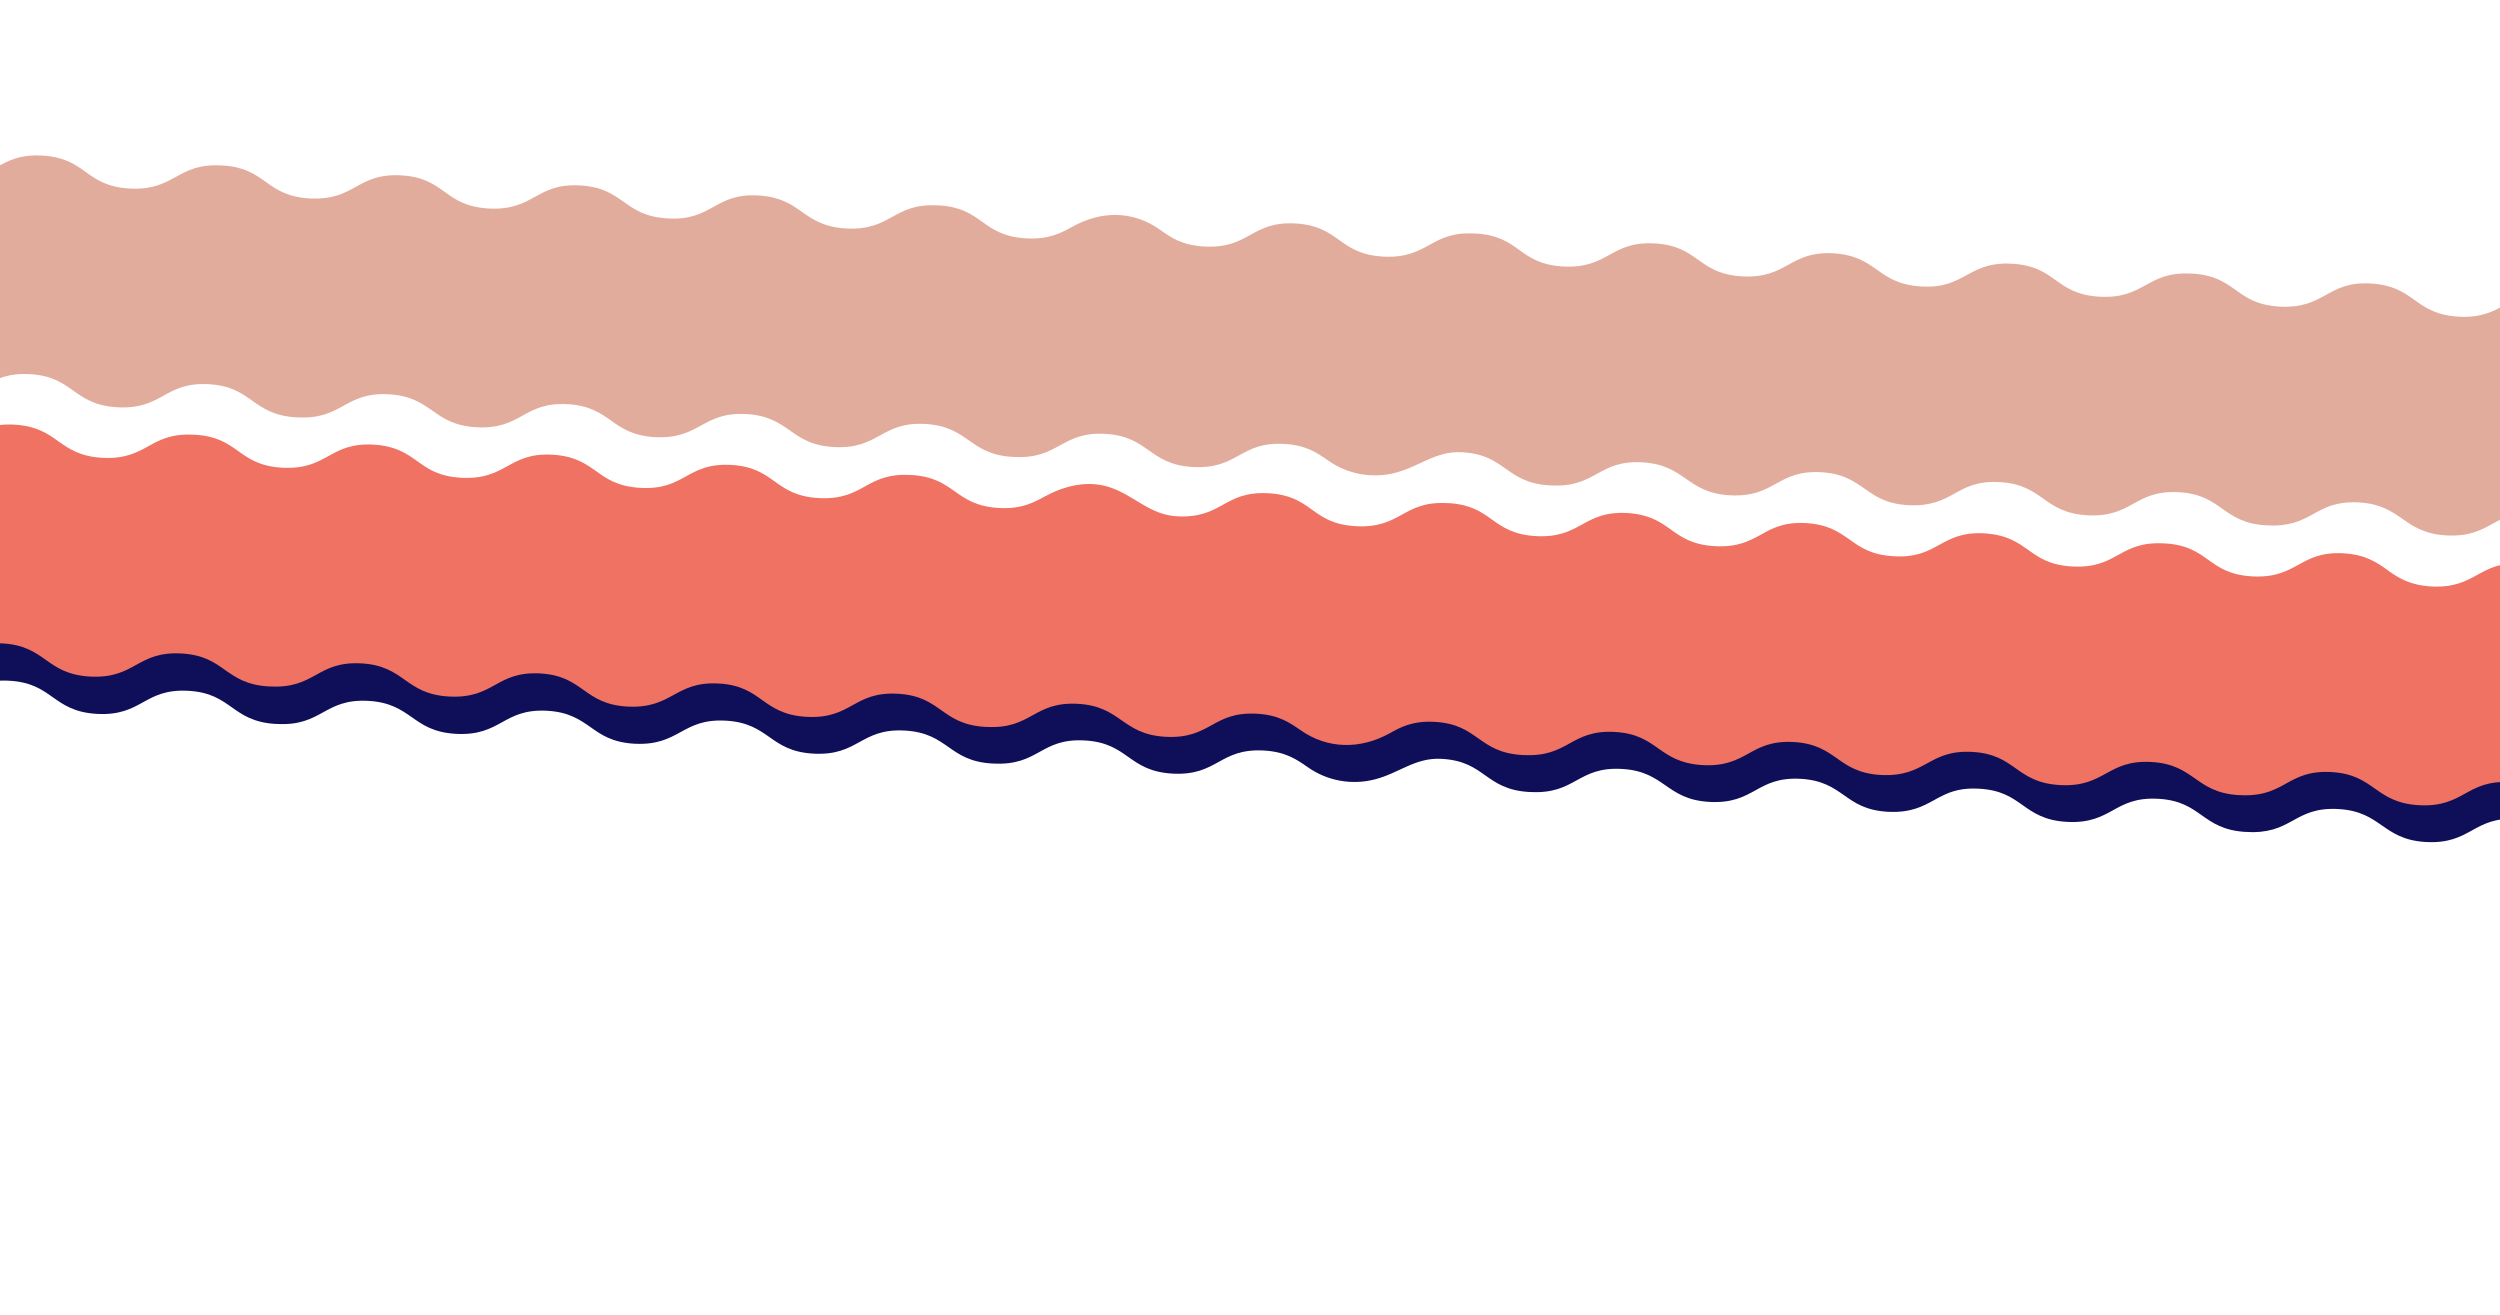
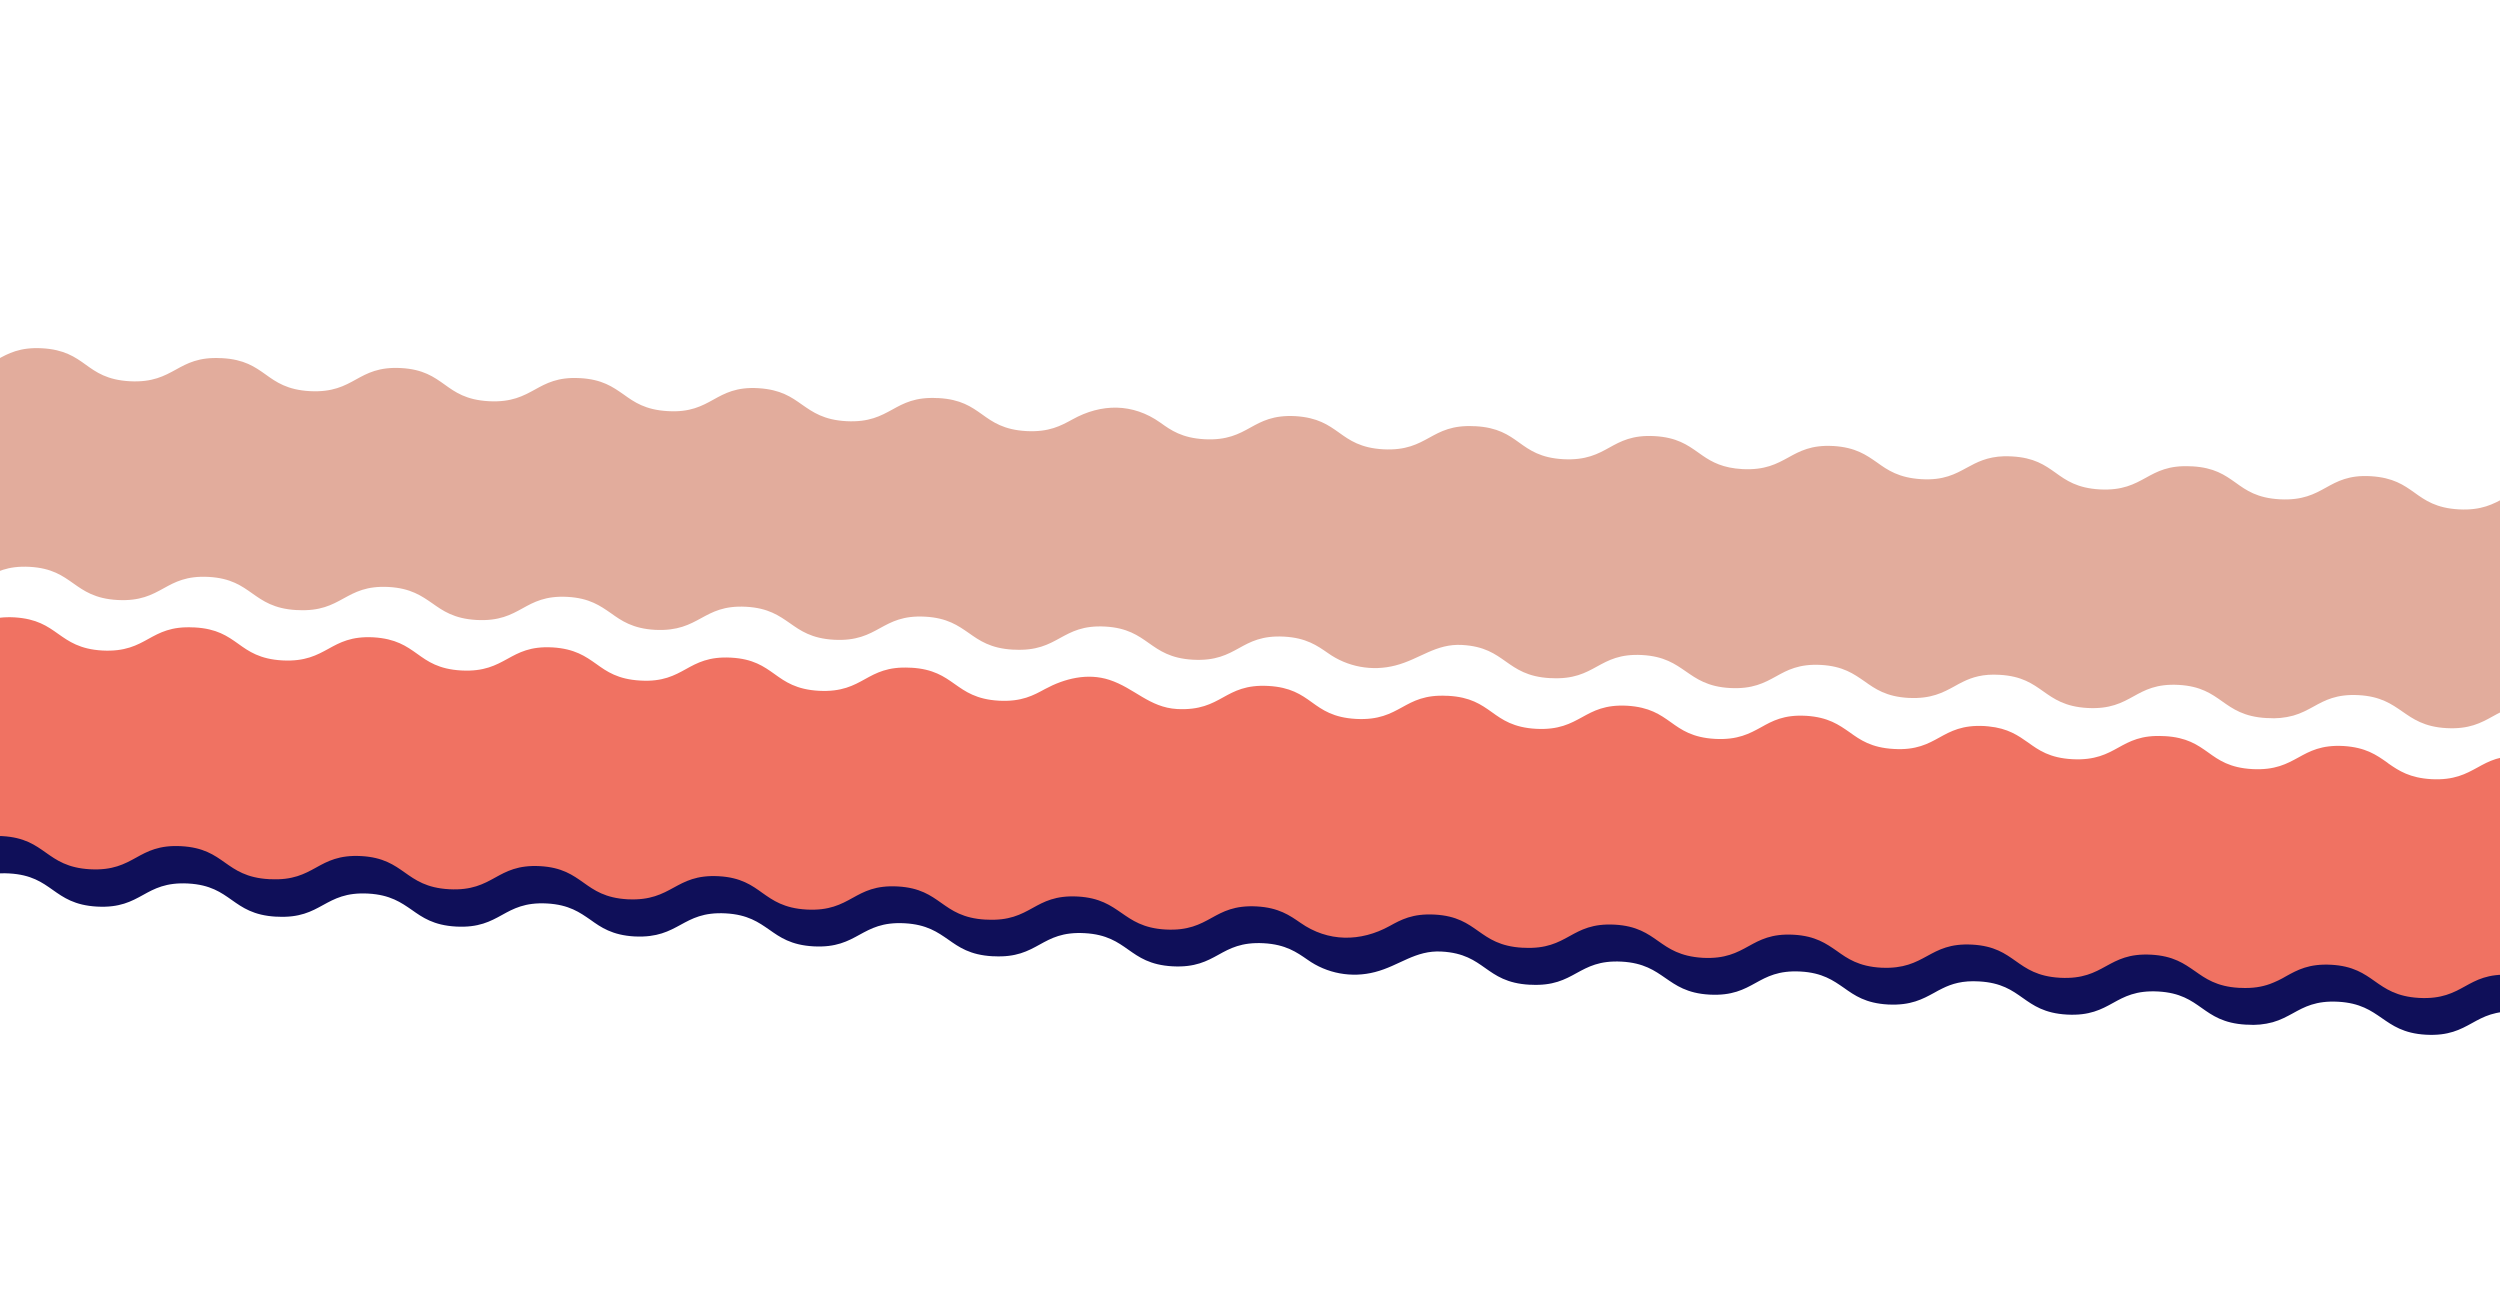
<svg xmlns="http://www.w3.org/2000/svg" version="1.1" id="Layer_1" x="0px" y="0px" viewBox="0 0 1440 757" style="enable-background:new 0 0 1440 757;" xml:space="preserve">
  <style type="text/css">
	.st0{fill:#0F0F59;}
	.st1{fill:#F07262;}
	.st2{fill:#E2AC9C;}
</style>
-   <path class="st0" d="M1431.1,353.1c-6.6,3.6-13.4,7.4-26.5,6.7c-13-0.7-19.4-5.2-25.5-9.6c-6.2-4.4-12.3-8.7-25.1-9.5  s-19.5,3-26,6.6s-13.4,7.4-26.5,6.7c-13-0.7-19.4-5.2-25.5-9.6s-12.3-8.7-25.1-9.4h-0.6c-12.8-0.7-19.5,3-26,6.6  c-6.6,3.6-13.4,7.4-26.5,6.7s-19.4-5.2-25.5-9.6c-6.2-4.4-12.3-8.7-25.1-9.4c-1.6-0.1-3.1-0.1-4.5-0.1c-9.9,0.3-15.8,3.5-21.5,6.6  c-6.6,3.6-13.4,7.4-26.3,6.6c-12.9-0.7-19.3-5.2-25.4-9.6c-6.2-4.3-12.3-8.7-25.1-9.5h-0.1h-0.1c-12.6-0.7-19.3,3-25.8,6.6  c-6.6,3.6-13.4,7.4-26.5,6.7c-11.1-0.6-17.4-4-22.8-7.7c-0.9-0.6-1.8-1.3-2.7-1.9c-6.1-4.3-12.3-8.7-25.1-9.4s-19.5,3-26,6.6  s-13.4,7.4-26.5,6.7c-13-0.7-19.4-5.2-25.5-9.6c-6.2-4.4-12.3-8.7-25.1-9.4h-0.6c-12.8-0.7-19.5,3-26,6.6  c-6.6,3.6-13.4,7.4-26.5,6.7c-13-0.7-19.4-5.2-25.5-9.6c-6.2-4.4-12.3-8.7-25.1-9.5s-19.5,3-26,6.6s-13.4,7.4-26.4,6.7  c-13-0.7-19.4-5.2-25.5-9.6c-15.8-11.2-33.9-11.1-50.6-1.8c-6.6,3.6-13.4,7.4-26.5,6.7c-13-0.7-19.4-5.2-25.5-9.6  c-6.2-4.4-12.3-8.7-25.1-9.4h-0.6c-12.8-0.7-19.5,3-26,6.6c-6.6,3.6-13.4,7.4-26.5,6.7c-13-0.7-19.3-5.2-25.5-9.5  c-6.2-4.4-12.3-8.7-25.1-9.5c-12.8-0.7-19.5,3-26,6.6s-13.4,7.4-26.3,6.6c-12.9-0.7-19.3-5.2-25.4-9.6s-12.3-8.7-25.1-9.4h-0.1h-0.1  c-12.6-0.7-19.3,3-25.8,6.6c-6.6,3.6-13.4,7.4-26.5,6.7c-13-0.7-19.4-5.2-25.5-9.6c-6.2-4.4-12.3-8.8-25.1-9.5s-19.5,3-26,6.6  s-13.4,7.4-26.5,6.7c-13-0.7-19.4-5.2-25.5-9.6c-6.2-4.4-12.3-8.7-25.1-9.4h-0.6c-12.8-0.7-19.5,3-26,6.6  c-6.6,3.6-13.4,7.4-26.5,6.7c-13-0.7-19.4-5.2-25.5-9.6c-6.2-4.4-12.4-8.7-25.1-9.4c-12.8-0.7-19.5,3-26,6.6  c-6.6,3.6-13.4,7.4-26.5,6.7c-13-0.7-19.4-5.2-25.5-9.6c-3.4-2.5-7-4.9-11.7-6.8L-61,402.6c4.4,1.7,9.1,2.6,13.8,2.8  c13,0.7,19.8-3,26.5-6.7s13.2-7.3,26-6.6c12.8,0.7,19,5.2,25.1,9.5s12.5,8.9,25.5,9.6s19.8-3,26.5-6.7c6.5-3.6,13.2-7.3,26-6.6  c12.8,0.7,19,5.2,25.1,9.5c6.1,4.3,12.5,8.9,25.5,9.6h0.6c13,0.7,19.8-3,26.5-6.7c6.6-3.6,13.2-7.3,26-6.6l0,0  c12.7,0.7,19,5.2,25.1,9.4c6.1,4.3,12.5,8.9,25.5,9.6l0,0c13,0.7,19.8-3,26.5-6.7c6.5-3.6,13.2-7.3,25.9-6.6  c12.7,0.7,18.9,5.2,25,9.4c6,4.3,12.5,8.9,25.5,9.6h0.1h0.1l0,0c12.8,0.6,19.6-3.1,26.2-6.7s13.2-7.3,26-6.6  c12.8,0.7,19,5.2,25.1,9.4c6.1,4.3,12.5,8.9,25.5,9.6s19.8-3,26.5-6.7c6.6-3.6,13.2-7.3,26-6.6c12.8,0.7,19,5.2,25.1,9.4  c6.1,4.3,12.5,8.9,25.5,9.6h0.6c13,0.7,19.8-3,26.5-6.7s13.2-7.3,26-6.6l0,0c12.7,0.7,19,5.2,25.1,9.5s12.5,8.9,25.5,9.6l0,0  c13,0.7,19.8-3,26.5-6.7c6.5-3.6,13.2-7.3,26-6.6l0,0c12.7,0.7,19,5.2,25.1,9.4c11.3,8.1,25.6,10.7,39,7.2  c14-3.6,23.2-12.7,38.4-11.8c12.8,0.7,19,5.2,25.1,9.5s12.5,8.9,25.5,9.6h0.6c13,0.7,19.8-3,26.5-6.7c6.6-3.6,13.2-7.3,26-6.6l0,0  c12.7,0.7,19,5.2,25.1,9.4s12.5,8.9,25.5,9.6l0,0c13,0.7,19.8-3,26.5-6.7c6.5-3.6,13.2-7.3,25.9-6.6c12.7,0.7,18.9,5.2,25,9.4  c6.2,4.4,12.5,8.9,25.5,9.6h0.1h0.1l0,0c12.8,0.6,19.6-3.1,26.2-6.7c1.6-0.9,3.2-1.8,4.9-2.6c5.3-2.6,11.5-4.6,21.1-4  c12.8,0.7,19,5.2,25.1,9.5s12.5,8.9,25.5,9.6s19.8-3,26.5-6.7c6.5-3.6,13.2-7.3,26-6.6c12.8,0.7,19,5.2,25.1,9.5s12.5,8.9,25.5,9.6  h0.6c5,0.4,10-0.1,14.8-1.4c4.6-1.3,8.2-3.3,11.7-5.2c6.5-3.6,13.2-7.3,26-6.6l0,0c12.7,0.7,19,5.2,25.1,9.4s12.5,8.9,25.5,9.6l0,0  c13,0.7,19.8-3,26.5-6.7s13.2-7.3,26-6.6l0,0c1.8,0.1,3.6,0.3,5.3,0.6l-14.5-124.5C1437.5,349.7,1434.2,351.2,1431.1,353.1z" />
-   <path class="st1" d="M1453,324.5c-12.8-0.7-19.5,3-26,6.6c-6.6,3.6-13.4,7.4-26.5,6.7c-12.4-0.7-18.7-4.8-24.6-8.9l-0.9-0.7  c-6.1-4.3-12.3-8.7-25.1-9.5c-12.8-0.7-19.5,3-26,6.6c-6.6,3.6-13.4,7.4-26.5,6.7s-19.4-5.2-25.5-9.6c-6.2-4.4-12.3-8.7-25.1-9.4  h-0.6c-12.8-0.7-19.5,3-26,6.6s-13.4,7.4-26.5,6.7s-19.4-5.2-25.5-9.6c-5.7-4-11.6-8.2-22.8-9.3c-0.7-0.1-1.5-0.1-2.3-0.2  c-12.8-0.7-19.5,3-26,6.6s-13.4,7.4-26.3,6.6c-12.9-0.7-19.3-5.2-25.4-9.6c-6.2-4.3-12.3-8.7-25.1-9.5h-0.1h-0.1  c-12.6-0.7-19.3,3-25.7,6.6c-6.6,3.6-13.4,7.4-26.5,6.7c-13-0.7-19.4-5.2-25.5-9.6c-6.2-4.4-12.3-8.7-25.1-9.5  c-12.8-0.7-19.5,3-26,6.6c-6.6,3.6-13.4,7.4-26.5,6.7c-13-0.7-19.4-5.2-25.5-9.6c-6.2-4.4-12.3-8.7-25.1-9.4c-0.2,0-0.4,0-0.6,0  c-12.8-0.7-19.5,3-26,6.6c-6.6,3.6-13.4,7.4-26.5,6.7s-19.4-5.2-25.5-9.6s-12.3-8.7-25.1-9.4s-19.5,3-26,6.6s-13.4,7.4-26.5,6.7  c-16-0.9-24.6-12.1-39-16.8c-12.6-4.1-25.8-0.8-37.1,5.3c-6.6,3.6-13.4,7.4-26.5,6.7c-13-0.7-19.4-5.3-25.5-9.6s-12.3-8.7-25.1-9.4  h-0.6c-12.8-0.7-19.5,3-26,6.6s-13.4,7.4-26.5,6.7c-13-0.7-19.4-5.2-25.5-9.6c-6.2-4.4-12.3-8.8-25.1-9.5c-12.8-0.7-19.5,3-26,6.6  s-13.4,7.4-26.3,6.6c-12.9-0.7-19.3-5.2-25.4-9.6c-6.1-4.3-12.3-8.7-25.1-9.5h-0.1h-0.1c-12.6-0.7-19.3,3-25.8,6.6  c-6.6,3.6-13.4,7.4-26.5,6.7s-19.4-5.2-25.5-9.6c-6.2-4.4-12.3-8.7-25.1-9.5c-12.8-0.7-19.5,3-26,6.6c-6.6,3.6-13.4,7.4-26.5,6.7  c-13-0.7-19.4-5.2-25.5-9.6c-6.2-4.4-12.3-8.7-25.1-9.4h-0.6c-12.8-0.7-19.5,3-26,6.6s-13.4,7.4-26.5,6.7c-13-0.7-19.4-5.3-25.5-9.6  c-6.2-4.4-12.3-8.7-25.1-9.5c-12.8-0.7-19.5,3-26,6.6c-6,3.3-12.2,6.7-23.1,6.8l14.1,120.3l1.9-1.1c6.5-3.6,13.2-7.3,26-6.6  s19,5.2,25.1,9.5s12.5,8.9,25.5,9.6s19.8-3,26.5-6.7c6.5-3.6,13.2-7.3,26-6.6c12.8,0.7,19,5.1,25.1,9.4c6.1,4.3,12.5,8.9,25.5,9.6  h0.6c13,0.7,19.8-3,26.5-6.7c6.5-3.6,13.2-7.3,26-6.6l0,0c12.7,0.7,19,5.2,25.1,9.5s12.5,8.9,25.5,9.6l0,0c13,0.7,19.8-3,26.5-6.7  c6.5-3.6,13.2-7.3,25.9-6.6c12.7,0.7,18.9,5.2,25,9.5c6.2,4.4,12.5,8.9,25.5,9.6h0.1h0.1l0,0c12.8,0.6,19.6-3.1,26.2-6.7  s13.2-7.3,26-6.6s19.1,5.3,25.1,9.6c6.1,4.3,12.5,8.9,25.5,9.6s19.8-3,26.5-6.7s13.2-7.3,26-6.6s19,5.2,25.1,9.5s12.5,8.9,25.5,9.6  h0.6c13,0.7,19.8-3,26.5-6.7c6.5-3.6,13.2-7.3,26-6.6l0,0c12.7,0.7,19,5.2,25.1,9.4s12.5,8.9,25.5,9.6l0,0c13,0.7,19.8-3,26.5-6.7  c6.5-3.6,13.2-7.3,26-6.6l0,0c12.7,0.7,19,5.2,25.1,9.4c15.9,11.2,34.7,11.1,51.4,1.9c6.5-3.6,13.2-7.3,26-6.6s19,5.2,25.1,9.5  s12.5,8.9,25.5,9.6h0.6c13,0.7,19.8-3,26.5-6.7c6.5-3.6,13.2-7.3,26-6.6l0,0c12.7,0.7,19,5.2,25.1,9.5s12.5,8.8,25.5,9.6l0,0  c13,0.7,19.8-3,26.5-6.7c6.5-3.6,13.2-7.3,25.9-6.6c12.7,0.7,18.9,5.2,25,9.4c6,4.3,12.5,8.9,25.5,9.6h0.1h0.1l0,0  c12.8,0.6,19.6-3.1,26.2-6.7s13.2-7.3,26-6.6c12.8,0.7,19,5.2,25.1,9.5s12.5,8.9,25.5,9.6s19.8-3,26.5-6.7c6.6-3.6,13.2-7.3,26-6.6  c12.8,0.7,19,5.2,25.1,9.4c6.1,4.3,12.6,9,25.5,9.7h0.6c7.3,0.4,12.6-0.6,17.1-2.2c3.2-1.2,6.4-2.7,9.4-4.5c6.5-3.6,13.2-7.3,26-6.6  l0,0c12.7,0.7,19,5.2,25.1,9.5s12.6,8.9,25.5,9.6l0,0c13,0.7,19.8-3,26.5-6.7c6.5-3.6,13.2-7.3,26-6.6l0,0c12.7,0.7,19,5.2,25.1,9.5  c5.4,3.8,11,7.8,21,9.2l-16-136.6C1470.6,328.7,1464.3,325.1,1453,324.5z" />
-   <path class="st2" d="M1442.8,175.7c-6.6,3.6-13.4,7.4-26.5,6.7c-13-0.7-19.4-5.2-25.5-9.6c-6.2-4.4-12.3-8.7-25.1-9.5  s-19.5,3-26,6.6s-13.4,7.4-26.5,6.7s-19.4-5.2-25.5-9.6c-6.2-4.4-12.3-8.7-25.1-9.4h-0.6c-12.8-0.7-19.5,3-26,6.6  c-6.6,3.6-13.4,7.4-26.5,6.7c-13-0.7-19.4-5.2-25.5-9.6c-6.2-4.4-12.3-8.7-25.1-9.4c-1.6-0.1-3.1-0.1-4.5-0.1  c-9.9,0.3-15.8,3.5-21.5,6.6c-6.6,3.6-13.4,7.4-26.3,6.6s-19.3-5.2-25.4-9.6c-6.2-4.3-12.3-8.7-25.1-9.5h-0.1h-0.1  c-12.6-0.7-19.3,3-25.8,6.6c-6.6,3.6-13.4,7.4-26.5,6.7c-11.1-0.6-17.4-4-22.8-7.7c-0.9-0.6-1.8-1.3-2.7-1.9  c-6.1-4.3-12.3-8.7-25.1-9.4s-19.5,3-26,6.6s-13.4,7.4-26.5,6.7s-19.4-5.2-25.5-9.6s-12.3-8.7-25.1-9.4h-0.6  c-12.8-0.7-19.5,3-26,6.6c-6.6,3.6-13.4,7.4-26.5,6.7c-13-0.7-19.4-5.2-25.5-9.6c-6.2-4.4-12.3-8.7-25.1-9.5  c-12.8-0.7-19.5,3-26,6.6s-13.4,7.4-26.4,6.7s-19.4-5.2-25.5-9.6c-15.8-11.2-33.9-11.1-50.6-1.8c-6.6,3.6-13.4,7.4-26.5,6.7  c-13-0.7-19.4-5.2-25.5-9.6c-6.2-4.4-12.3-8.7-25.1-9.4H540c-12.8-0.7-19.5,3-26,6.6c-6.6,3.6-13.4,7.4-26.5,6.7  c-13-0.7-19.3-5.2-25.5-9.5c-6.2-4.4-12.3-8.7-25.1-9.5s-19.5,3-26,6.6s-13.4,7.4-26.3,6.6c-12.9-0.7-19.3-5.2-25.4-9.6  c-6.2-4.3-12.3-8.7-25.1-9.4H334h-0.1c-12.6-0.7-19.3,3-25.8,6.6c-6.6,3.6-13.4,7.4-26.5,6.7s-19.4-5.2-25.5-9.6  c-6.2-4.4-12.3-8.8-25.1-9.5s-19.5,3-26,6.6s-13.4,7.4-26.5,6.7c-13-0.7-19.4-5.2-25.5-9.6c-6.2-4.4-12.3-8.7-25.1-9.4h-0.6  c-12.8-0.7-19.5,3-26,6.6c-6.6,3.6-13.4,7.4-26.5,6.7s-19.4-5.2-25.5-9.6s-12.4-8.7-25.1-9.4c-12.8-0.7-19.5,3-26,6.6  c-6.6,3.6-13.4,7.4-26.5,6.7s-19.4-5.2-25.5-9.6c-3.4-2.5-7-4.9-11.7-6.8L-49.2,226c4.4,1.7,9.1,2.6,13.8,2.8  c13,0.7,19.8-3,26.5-6.7c6.6-3.6,13.2-7.3,26-6.6s19,5.2,25.1,9.5s12.5,8.9,25.5,9.6c13,0.7,19.8-3,26.5-6.7  c6.5-3.6,13.2-7.3,26-6.6s19,5.2,25.1,9.5s12.5,8.9,25.5,9.6h0.6c13,0.7,19.8-3,26.5-6.7c6.6-3.6,13.2-7.3,26-6.6l0,0  c12.7,0.7,19,5.2,25.1,9.4c6.1,4.3,12.5,8.9,25.5,9.6l0,0c13,0.7,19.8-3,26.5-6.7c6.5-3.6,13.2-7.3,25.9-6.6  c12.7,0.7,18.9,5.2,25,9.4c6,4.3,12.5,8.9,25.5,9.6h0.1h0.1l0,0c12.8,0.6,19.6-3.1,26.2-6.7c6.6-3.6,13.2-7.3,26-6.6  s19,5.2,25.1,9.4c6.1,4.3,12.5,8.9,25.5,9.6c13,0.7,19.8-3,26.5-6.7c6.6-3.6,13.2-7.3,26-6.6s19,5.2,25.1,9.4  c6.1,4.3,12.5,8.9,25.5,9.6h0.6c13,0.7,19.8-3,26.5-6.7c6.6-3.6,13.2-7.3,26-6.6l0,0c12.7,0.7,19,5.2,25.1,9.5  c6.1,4.3,12.5,8.9,25.5,9.6l0,0c13,0.7,19.8-3,26.5-6.7c6.5-3.6,13.2-7.3,26-6.6l0,0c12.7,0.7,19,5.2,25.1,9.4  c11.3,8.1,25.6,10.7,39,7.2c14-3.6,23.2-12.7,38.4-11.8c12.8,0.7,19,5.2,25.1,9.5s12.5,8.9,25.5,9.6h0.6c13,0.7,19.8-3,26.5-6.7  c6.6-3.6,13.2-7.3,26-6.6l0,0c12.7,0.7,19,5.2,25.1,9.4s12.5,8.9,25.5,9.6l0,0c13,0.7,19.8-3,26.5-6.7c6.5-3.6,13.2-7.3,25.9-6.6  c12.7,0.7,18.9,5.2,25,9.4c6.2,4.4,12.5,8.9,25.5,9.6h0.1h0.1l0,0c12.8,0.6,19.6-3.1,26.2-6.7c1.6-0.9,3.2-1.8,4.9-2.6  c5.3-2.6,11.5-4.6,21.1-4c12.8,0.7,19,5.2,25.1,9.5s12.5,8.9,25.5,9.6s19.8-3,26.5-6.7c6.5-3.6,13.2-7.3,26-6.6  c12.8,0.7,19,5.2,25.1,9.5s12.5,8.9,25.5,9.6h0.6c5,0.4,10-0.1,14.8-1.4c4.6-1.3,8.2-3.3,11.7-5.2c6.5-3.6,13.2-7.3,26-6.6l0,0  c12.7,0.7,19,5.2,25.1,9.4s12.5,8.9,25.5,9.6l0,0c13,0.7,19.8-3,26.5-6.7s13.2-7.3,26-6.6l0,0c1.8,0.1,3.6,0.3,5.3,0.6l-14.5-124.5  C1449.2,172.4,1445.9,173.9,1442.8,175.7z" />
+   <path class="st0" d="M1431.1,464.1c-6.6,3.6-13.4,7.4-26.5,6.7c-13-0.7-19.4-5.2-25.5-9.6c-6.2-4.4-12.3-8.7-25.1-9.5  s-19.5,3-26,6.6s-13.4,7.4-26.5,6.7c-13-0.7-19.4-5.2-25.5-9.6s-12.3-8.7-25.1-9.4h-0.6c-12.8-0.7-19.5,3-26,6.6  c-6.6,3.6-13.4,7.4-26.5,6.7s-19.4-5.2-25.5-9.6c-6.2-4.4-12.3-8.7-25.1-9.4c-1.6-0.1-3.1-0.1-4.5-0.1c-9.9,0.3-15.8,3.5-21.5,6.6  c-6.6,3.6-13.4,7.4-26.3,6.6c-12.9-0.7-19.3-5.2-25.4-9.6c-6.2-4.3-12.3-8.7-25.1-9.5h-0.1h-0.1c-12.6-0.7-19.3,3-25.8,6.6  c-6.6,3.6-13.4,7.4-26.5,6.7c-11.1-0.6-17.4-4-22.8-7.7c-0.9-0.6-1.8-1.3-2.7-1.9c-6.1-4.3-12.3-8.7-25.1-9.4s-19.5,3-26,6.6  s-13.4,7.4-26.5,6.7c-13-0.7-19.4-5.2-25.5-9.6c-6.2-4.4-12.3-8.7-25.1-9.4h-0.6c-12.8-0.7-19.5,3-26,6.6  c-6.6,3.6-13.4,7.4-26.5,6.7c-13-0.7-19.4-5.2-25.5-9.6c-6.2-4.4-12.3-8.7-25.1-9.5s-19.5,3-26,6.6s-13.4,7.4-26.4,6.7  c-13-0.7-19.4-5.2-25.5-9.6c-15.8-11.2-33.9-11.1-50.6-1.8c-6.6,3.6-13.4,7.4-26.5,6.7c-13-0.7-19.4-5.2-25.5-9.6  c-6.2-4.4-12.3-8.7-25.1-9.4h-0.6c-12.8-0.7-19.5,3-26,6.6c-6.6,3.6-13.4,7.4-26.5,6.7c-13-0.7-19.3-5.2-25.5-9.5  c-6.2-4.4-12.3-8.7-25.1-9.5c-12.8-0.7-19.5,3-26,6.6s-13.4,7.4-26.3,6.6c-12.9-0.7-19.3-5.2-25.4-9.6s-12.3-8.7-25.1-9.4h-0.1h-0.1  c-12.6-0.7-19.3,3-25.8,6.6c-6.6,3.6-13.4,7.4-26.5,6.7c-13-0.7-19.4-5.2-25.5-9.6c-6.2-4.4-12.3-8.8-25.1-9.5s-19.5,3-26,6.6  s-13.4,7.4-26.5,6.7c-13-0.7-19.4-5.2-25.5-9.6c-6.2-4.4-12.3-8.7-25.1-9.4h-0.6c-12.8-0.7-19.5,3-26,6.6  c-6.6,3.6-13.4,7.4-26.5,6.7c-13-0.7-19.4-5.2-25.5-9.6c-6.2-4.4-12.4-8.7-25.1-9.4c-12.8-0.7-19.5,3-26,6.6  c-6.6,3.6-13.4,7.4-26.5,6.7c-13-0.7-19.4-5.2-25.5-9.6c-3.4-2.5-7-4.9-11.7-6.8L-61,513.6c4.4,1.7,9.1,2.6,13.8,2.8  c13,0.7,19.8-3,26.5-6.7s13.2-7.3,26-6.6c12.8,0.7,19,5.2,25.1,9.5c6.1,4.3,12.5,8.9,25.5,9.6s19.8-3,26.5-6.7  c6.5-3.6,13.2-7.3,26-6.6c12.8,0.7,19,5.2,25.1,9.5c6.1,4.3,12.5,8.9,25.5,9.6h0.6c13,0.7,19.8-3,26.5-6.7c6.6-3.6,13.2-7.3,26-6.6  l0,0c12.7,0.7,19,5.2,25.1,9.4c6.1,4.3,12.5,8.9,25.5,9.6l0,0c13,0.7,19.8-3,26.5-6.7c6.5-3.6,13.2-7.3,25.9-6.6  c12.7,0.7,18.9,5.2,25,9.4c6,4.3,12.5,8.9,25.5,9.6h0.1h0.1l0,0c12.8,0.6,19.6-3.1,26.2-6.7c6.6-3.6,13.2-7.3,26-6.6  c12.8,0.7,19,5.2,25.1,9.4c6.1,4.3,12.5,8.9,25.5,9.6s19.8-3,26.5-6.7c6.6-3.6,13.2-7.3,26-6.6s19,5.2,25.1,9.4  c6.1,4.3,12.5,8.9,25.5,9.6h0.6c13,0.7,19.8-3,26.5-6.7s13.2-7.3,26-6.6l0,0c12.7,0.7,19,5.2,25.1,9.5s12.5,8.9,25.5,9.6l0,0  c13,0.7,19.8-3,26.5-6.7c6.5-3.6,13.2-7.3,26-6.6l0,0c12.7,0.7,19,5.2,25.1,9.4c11.3,8.1,25.6,10.7,39,7.2  c14-3.6,23.2-12.7,38.4-11.8c12.8,0.7,19,5.2,25.1,9.5s12.5,8.9,25.5,9.6h0.6c13,0.7,19.8-3,26.5-6.7c6.6-3.6,13.2-7.3,26-6.6l0,0  c12.7,0.7,19,5.2,25.1,9.4c6.1,4.2,12.5,8.9,25.5,9.6l0,0c13,0.7,19.8-3,26.5-6.7c6.5-3.6,13.2-7.3,25.9-6.6  c12.7,0.7,18.9,5.2,25,9.4c6.2,4.4,12.5,8.9,25.5,9.6h0.1h0.1l0,0c12.8,0.6,19.6-3.1,26.2-6.7c1.6-0.9,3.2-1.8,4.9-2.6  c5.3-2.6,11.5-4.6,21.1-4c12.8,0.7,19,5.2,25.1,9.5s12.5,8.9,25.5,9.6s19.8-3,26.5-6.7c6.5-3.6,13.2-7.3,26-6.6s19,5.2,25.1,9.5  s12.5,8.9,25.5,9.6h0.6c5,0.4,10-0.1,14.8-1.4c4.6-1.3,8.2-3.3,11.7-5.2c6.5-3.6,13.2-7.3,26-6.6l0,0c12.7,0.7,19,5.2,25.1,9.4  c6.1,4.2,12.5,8.9,25.5,9.6l0,0c13,0.7,19.8-3,26.5-6.7s13.2-7.3,26-6.6l0,0c1.8,0.1,3.6,0.3,5.3,0.6l-14.5-124.5  C1437.5,460.7,1434.2,462.2,1431.1,464.1z" />
+   <path class="st1" d="M1453,435.5c-12.8-0.7-19.5,3-26,6.6c-6.6,3.6-13.4,7.4-26.5,6.7c-12.4-0.7-18.7-4.8-24.6-8.9l-0.9-0.7  c-6.1-4.3-12.3-8.7-25.1-9.5c-12.8-0.7-19.5,3-26,6.6c-6.6,3.6-13.4,7.4-26.5,6.7s-19.4-5.2-25.5-9.6c-6.2-4.4-12.3-8.7-25.1-9.4  h-0.6c-12.8-0.7-19.5,3-26,6.6s-13.4,7.4-26.5,6.7s-19.4-5.2-25.5-9.6c-5.7-4-11.6-8.2-22.8-9.3c-0.7-0.1-1.5-0.1-2.3-0.2  c-12.8-0.7-19.5,3-26,6.6s-13.4,7.4-26.3,6.6c-12.9-0.7-19.3-5.2-25.4-9.6c-6.2-4.3-12.3-8.7-25.1-9.5h-0.1h-0.1  c-12.6-0.7-19.3,3-25.7,6.6c-6.6,3.6-13.4,7.4-26.5,6.7c-13-0.7-19.4-5.2-25.5-9.6c-6.2-4.4-12.3-8.7-25.1-9.5  c-12.8-0.7-19.5,3-26,6.6c-6.6,3.6-13.4,7.4-26.5,6.7c-13-0.7-19.4-5.2-25.5-9.6c-6.2-4.4-12.3-8.7-25.1-9.4c-0.2,0-0.4,0-0.6,0  c-12.8-0.7-19.5,3-26,6.6c-6.6,3.6-13.4,7.4-26.5,6.7s-19.4-5.2-25.5-9.6s-12.3-8.7-25.1-9.4s-19.5,3-26,6.6s-13.4,7.4-26.5,6.7  c-16-0.9-24.6-12.1-39-16.8c-12.6-4.1-25.8-0.8-37.1,5.3c-6.6,3.6-13.4,7.4-26.5,6.7c-13-0.7-19.4-5.3-25.5-9.6s-12.3-8.7-25.1-9.4  h-0.6c-12.8-0.7-19.5,3-26,6.6s-13.4,7.4-26.5,6.7c-13-0.7-19.4-5.2-25.5-9.6c-6.2-4.4-12.3-8.8-25.1-9.5c-12.8-0.7-19.5,3-26,6.6  s-13.4,7.4-26.3,6.6c-12.9-0.7-19.3-5.2-25.4-9.6c-6.1-4.3-12.3-8.7-25.1-9.5h-0.1h-0.1c-12.6-0.7-19.3,3-25.8,6.6  c-6.6,3.6-13.4,7.4-26.5,6.7s-19.4-5.2-25.5-9.6c-6.2-4.4-12.3-8.7-25.1-9.5c-12.8-0.7-19.5,3-26,6.6c-6.6,3.6-13.4,7.4-26.5,6.7  c-13-0.7-19.4-5.2-25.5-9.6c-6.2-4.4-12.3-8.7-25.1-9.4h-0.6c-12.8-0.7-19.5,3-26,6.6s-13.4,7.4-26.5,6.7c-13-0.7-19.4-5.3-25.5-9.6  c-6.2-4.4-12.3-8.7-25.1-9.5c-12.8-0.7-19.5,3-26,6.6c-6,3.3-12.2,6.7-23.1,6.8l14.1,120.3l1.9-1.1c6.5-3.6,13.2-7.3,26-6.6  s19,5.2,25.1,9.5s12.5,8.9,25.5,9.6s19.8-3,26.5-6.7c6.5-3.6,13.2-7.3,26-6.6c12.8,0.7,19,5.1,25.1,9.4c6.1,4.3,12.5,8.9,25.5,9.6  h0.6c13,0.7,19.8-3,26.5-6.7c6.5-3.6,13.2-7.3,26-6.6l0,0c12.7,0.7,19,5.2,25.1,9.5s12.5,8.9,25.5,9.6l0,0c13,0.7,19.8-3,26.5-6.7  c6.5-3.6,13.2-7.3,25.9-6.6c12.7,0.7,18.9,5.2,25,9.5c6.2,4.4,12.5,8.9,25.5,9.6h0.1h0.1l0,0c12.8,0.6,19.6-3.1,26.2-6.7  s13.2-7.3,26-6.6s19.1,5.3,25.1,9.6c6.1,4.3,12.5,8.9,25.5,9.6s19.8-3,26.5-6.7s13.2-7.3,26-6.6s19,5.2,25.1,9.5s12.5,8.9,25.5,9.6  h0.6c13,0.7,19.8-3,26.5-6.7c6.5-3.6,13.2-7.3,26-6.6l0,0c12.7,0.7,19,5.2,25.1,9.4c6.1,4.2,12.5,8.9,25.5,9.6l0,0  c13,0.7,19.8-3,26.5-6.7c6.5-3.6,13.2-7.3,26-6.6l0,0c12.7,0.7,19,5.2,25.1,9.4c15.9,11.2,34.7,11.1,51.4,1.9  c6.5-3.6,13.2-7.3,26-6.6c12.8,0.7,19,5.2,25.1,9.5s12.5,8.9,25.5,9.6h0.6c13,0.7,19.8-3,26.5-6.7c6.5-3.6,13.2-7.3,26-6.6l0,0  c12.7,0.7,19,5.2,25.1,9.5s12.5,8.8,25.5,9.6l0,0c13,0.7,19.8-3,26.5-6.7c6.5-3.6,13.2-7.3,25.9-6.6c12.7,0.7,18.9,5.2,25,9.4  c6,4.3,12.5,8.9,25.5,9.6h0.1h0.1l0,0c12.8,0.6,19.6-3.1,26.2-6.7c6.6-3.6,13.2-7.3,26-6.6s19,5.2,25.1,9.5s12.5,8.9,25.5,9.6  s19.8-3,26.5-6.7c6.6-3.6,13.2-7.3,26-6.6s19,5.2,25.1,9.4c6.1,4.3,12.6,9,25.5,9.7h0.6c7.3,0.4,12.6-0.6,17.1-2.2  c3.2-1.2,6.4-2.7,9.4-4.5c6.5-3.6,13.2-7.3,26-6.6l0,0c12.7,0.7,19,5.2,25.1,9.5s12.6,8.9,25.5,9.6l0,0c13,0.7,19.8-3,26.5-6.7  c6.5-3.6,13.2-7.3,26-6.6l0,0c12.7,0.7,19,5.2,25.1,9.5c5.4,3.8,11,7.8,21,9.2l-16-136.6C1470.6,439.7,1464.3,436.1,1453,435.5z" />
+   <path class="st2" d="M1442.8,286.7c-6.6,3.6-13.4,7.4-26.5,6.7c-13-0.7-19.4-5.2-25.5-9.6c-6.2-4.4-12.3-8.7-25.1-9.5  c-12.8-0.8-19.5,3-26,6.6s-13.4,7.4-26.5,6.7c-13.1-0.7-19.4-5.2-25.5-9.6c-6.2-4.4-12.3-8.7-25.1-9.4h-0.6c-12.8-0.7-19.5,3-26,6.6  c-6.6,3.6-13.4,7.4-26.5,6.7c-13-0.7-19.4-5.2-25.5-9.6c-6.2-4.4-12.3-8.7-25.1-9.4c-1.6-0.1-3.1-0.1-4.5-0.1  c-9.9,0.3-15.8,3.5-21.5,6.6c-6.6,3.6-13.4,7.4-26.3,6.6s-19.3-5.2-25.4-9.6c-6.2-4.3-12.3-8.7-25.1-9.5h-0.1h-0.1  c-12.6-0.7-19.3,3-25.8,6.6c-6.6,3.6-13.4,7.4-26.5,6.7c-11.1-0.6-17.4-4-22.8-7.7c-0.9-0.6-1.8-1.3-2.7-1.9  c-6.1-4.3-12.3-8.7-25.1-9.4s-19.5,3-26,6.6s-13.4,7.4-26.5,6.7c-13.1-0.7-19.4-5.2-25.5-9.6s-12.3-8.7-25.1-9.4h-0.6  c-12.8-0.7-19.5,3-26,6.6c-6.6,3.6-13.4,7.4-26.5,6.7c-13-0.7-19.4-5.2-25.5-9.6c-6.2-4.4-12.3-8.7-25.1-9.5  c-12.8-0.7-19.5,3-26,6.6s-13.4,7.4-26.4,6.7s-19.4-5.2-25.5-9.6c-15.8-11.2-33.9-11.1-50.6-1.8c-6.6,3.6-13.4,7.4-26.5,6.7  c-13-0.7-19.4-5.2-25.5-9.6c-6.2-4.4-12.3-8.7-25.1-9.4H540c-12.8-0.7-19.5,3-26,6.6c-6.6,3.6-13.4,7.4-26.5,6.7  c-13-0.7-19.3-5.2-25.5-9.5c-6.2-4.4-12.3-8.7-25.1-9.5s-19.5,3-26,6.6c-6.5,3.6-13.4,7.4-26.3,6.6c-12.9-0.7-19.3-5.2-25.4-9.6  c-6.2-4.3-12.3-8.7-25.1-9.4H334h-0.1c-12.6-0.7-19.3,3-25.8,6.6c-6.6,3.6-13.4,7.4-26.5,6.7c-13.1-0.7-19.4-5.2-25.5-9.6  c-6.2-4.4-12.3-8.8-25.1-9.5s-19.5,3-26,6.6c-6.5,3.6-13.4,7.4-26.5,6.7c-13-0.7-19.4-5.2-25.5-9.6c-6.2-4.4-12.3-8.7-25.1-9.4h-0.6  c-12.8-0.7-19.5,3-26,6.6c-6.6,3.6-13.4,7.4-26.5,6.7c-13.1-0.7-19.4-5.2-25.5-9.6c-6.1-4.4-12.4-8.7-25.1-9.4  c-12.8-0.7-19.5,3-26,6.6c-6.6,3.6-13.4,7.4-26.5,6.7c-13.1-0.7-19.4-5.2-25.5-9.6c-3.4-2.5-7-4.9-11.7-6.8L-49.2,337  c4.4,1.7,9.1,2.6,13.8,2.8c13,0.7,19.8-3,26.5-6.7c6.6-3.6,13.2-7.3,26-6.6c12.8,0.7,19,5.2,25.1,9.5c6.1,4.3,12.5,8.9,25.5,9.6  s19.8-3,26.5-6.7c6.5-3.6,13.2-7.3,26-6.6c12.8,0.7,19,5.2,25.1,9.5c6.1,4.3,12.5,8.9,25.5,9.6h0.6c13,0.7,19.8-3,26.5-6.7  c6.6-3.6,13.2-7.3,26-6.6l0,0c12.7,0.7,19,5.2,25.1,9.4c6.1,4.3,12.5,8.9,25.5,9.6l0,0c13,0.7,19.8-3,26.5-6.7  c6.5-3.6,13.2-7.3,25.9-6.6c12.7,0.7,18.9,5.2,25,9.4c6,4.3,12.5,8.9,25.5,9.6h0.1h0.1l0,0c12.8,0.6,19.6-3.1,26.2-6.7  s13.2-7.3,26-6.6c12.8,0.7,19,5.2,25.1,9.4c6.1,4.3,12.5,8.9,25.5,9.6c13,0.7,19.8-3,26.5-6.7c6.6-3.6,13.2-7.3,26-6.6  c12.8,0.7,19,5.2,25.1,9.4c6.1,4.3,12.5,8.9,25.5,9.6h0.6c13,0.7,19.8-3,26.5-6.7c6.6-3.6,13.2-7.3,26-6.6l0,0  c12.7,0.7,19,5.2,25.1,9.5c6.1,4.3,12.5,8.9,25.5,9.6l0,0c13,0.7,19.8-3,26.5-6.7c6.5-3.6,13.2-7.3,26-6.6l0,0  c12.7,0.7,19,5.2,25.1,9.4c11.3,8.1,25.6,10.7,39,7.2c14-3.6,23.2-12.7,38.4-11.8c12.8,0.7,19,5.2,25.1,9.5s12.5,8.9,25.5,9.6h0.6  c13,0.7,19.8-3,26.5-6.7c6.6-3.6,13.2-7.3,26-6.6l0,0c12.7,0.7,19,5.2,25.1,9.4s12.5,8.9,25.5,9.6l0,0c13,0.7,19.8-3,26.5-6.7  c6.5-3.6,13.2-7.3,25.9-6.6c12.7,0.7,18.9,5.2,25,9.4c6.2,4.4,12.5,8.9,25.5,9.6h0.1h0.1l0,0c12.8,0.6,19.6-3.1,26.2-6.7  c1.6-0.9,3.2-1.8,4.9-2.6c5.3-2.6,11.5-4.6,21.1-4c12.8,0.7,19,5.2,25.1,9.5s12.5,8.9,25.5,9.6s19.8-3,26.5-6.7  c6.5-3.6,13.2-7.3,26-6.6c12.8,0.7,19,5.2,25.1,9.5s12.5,8.9,25.5,9.6h0.6c5,0.4,10-0.1,14.8-1.4c4.6-1.3,8.2-3.3,11.7-5.2  c6.5-3.6,13.2-7.3,26-6.6l0,0c12.7,0.7,19,5.2,25.1,9.4s12.5,8.9,25.5,9.6l0,0c13,0.7,19.8-3,26.5-6.7s13.2-7.3,26-6.6l0,0  c1.8,0.1,3.6,0.3,5.3,0.6l-14.5-124.5C1449.2,283.4,1445.9,284.9,1442.8,286.7z" />
</svg>
